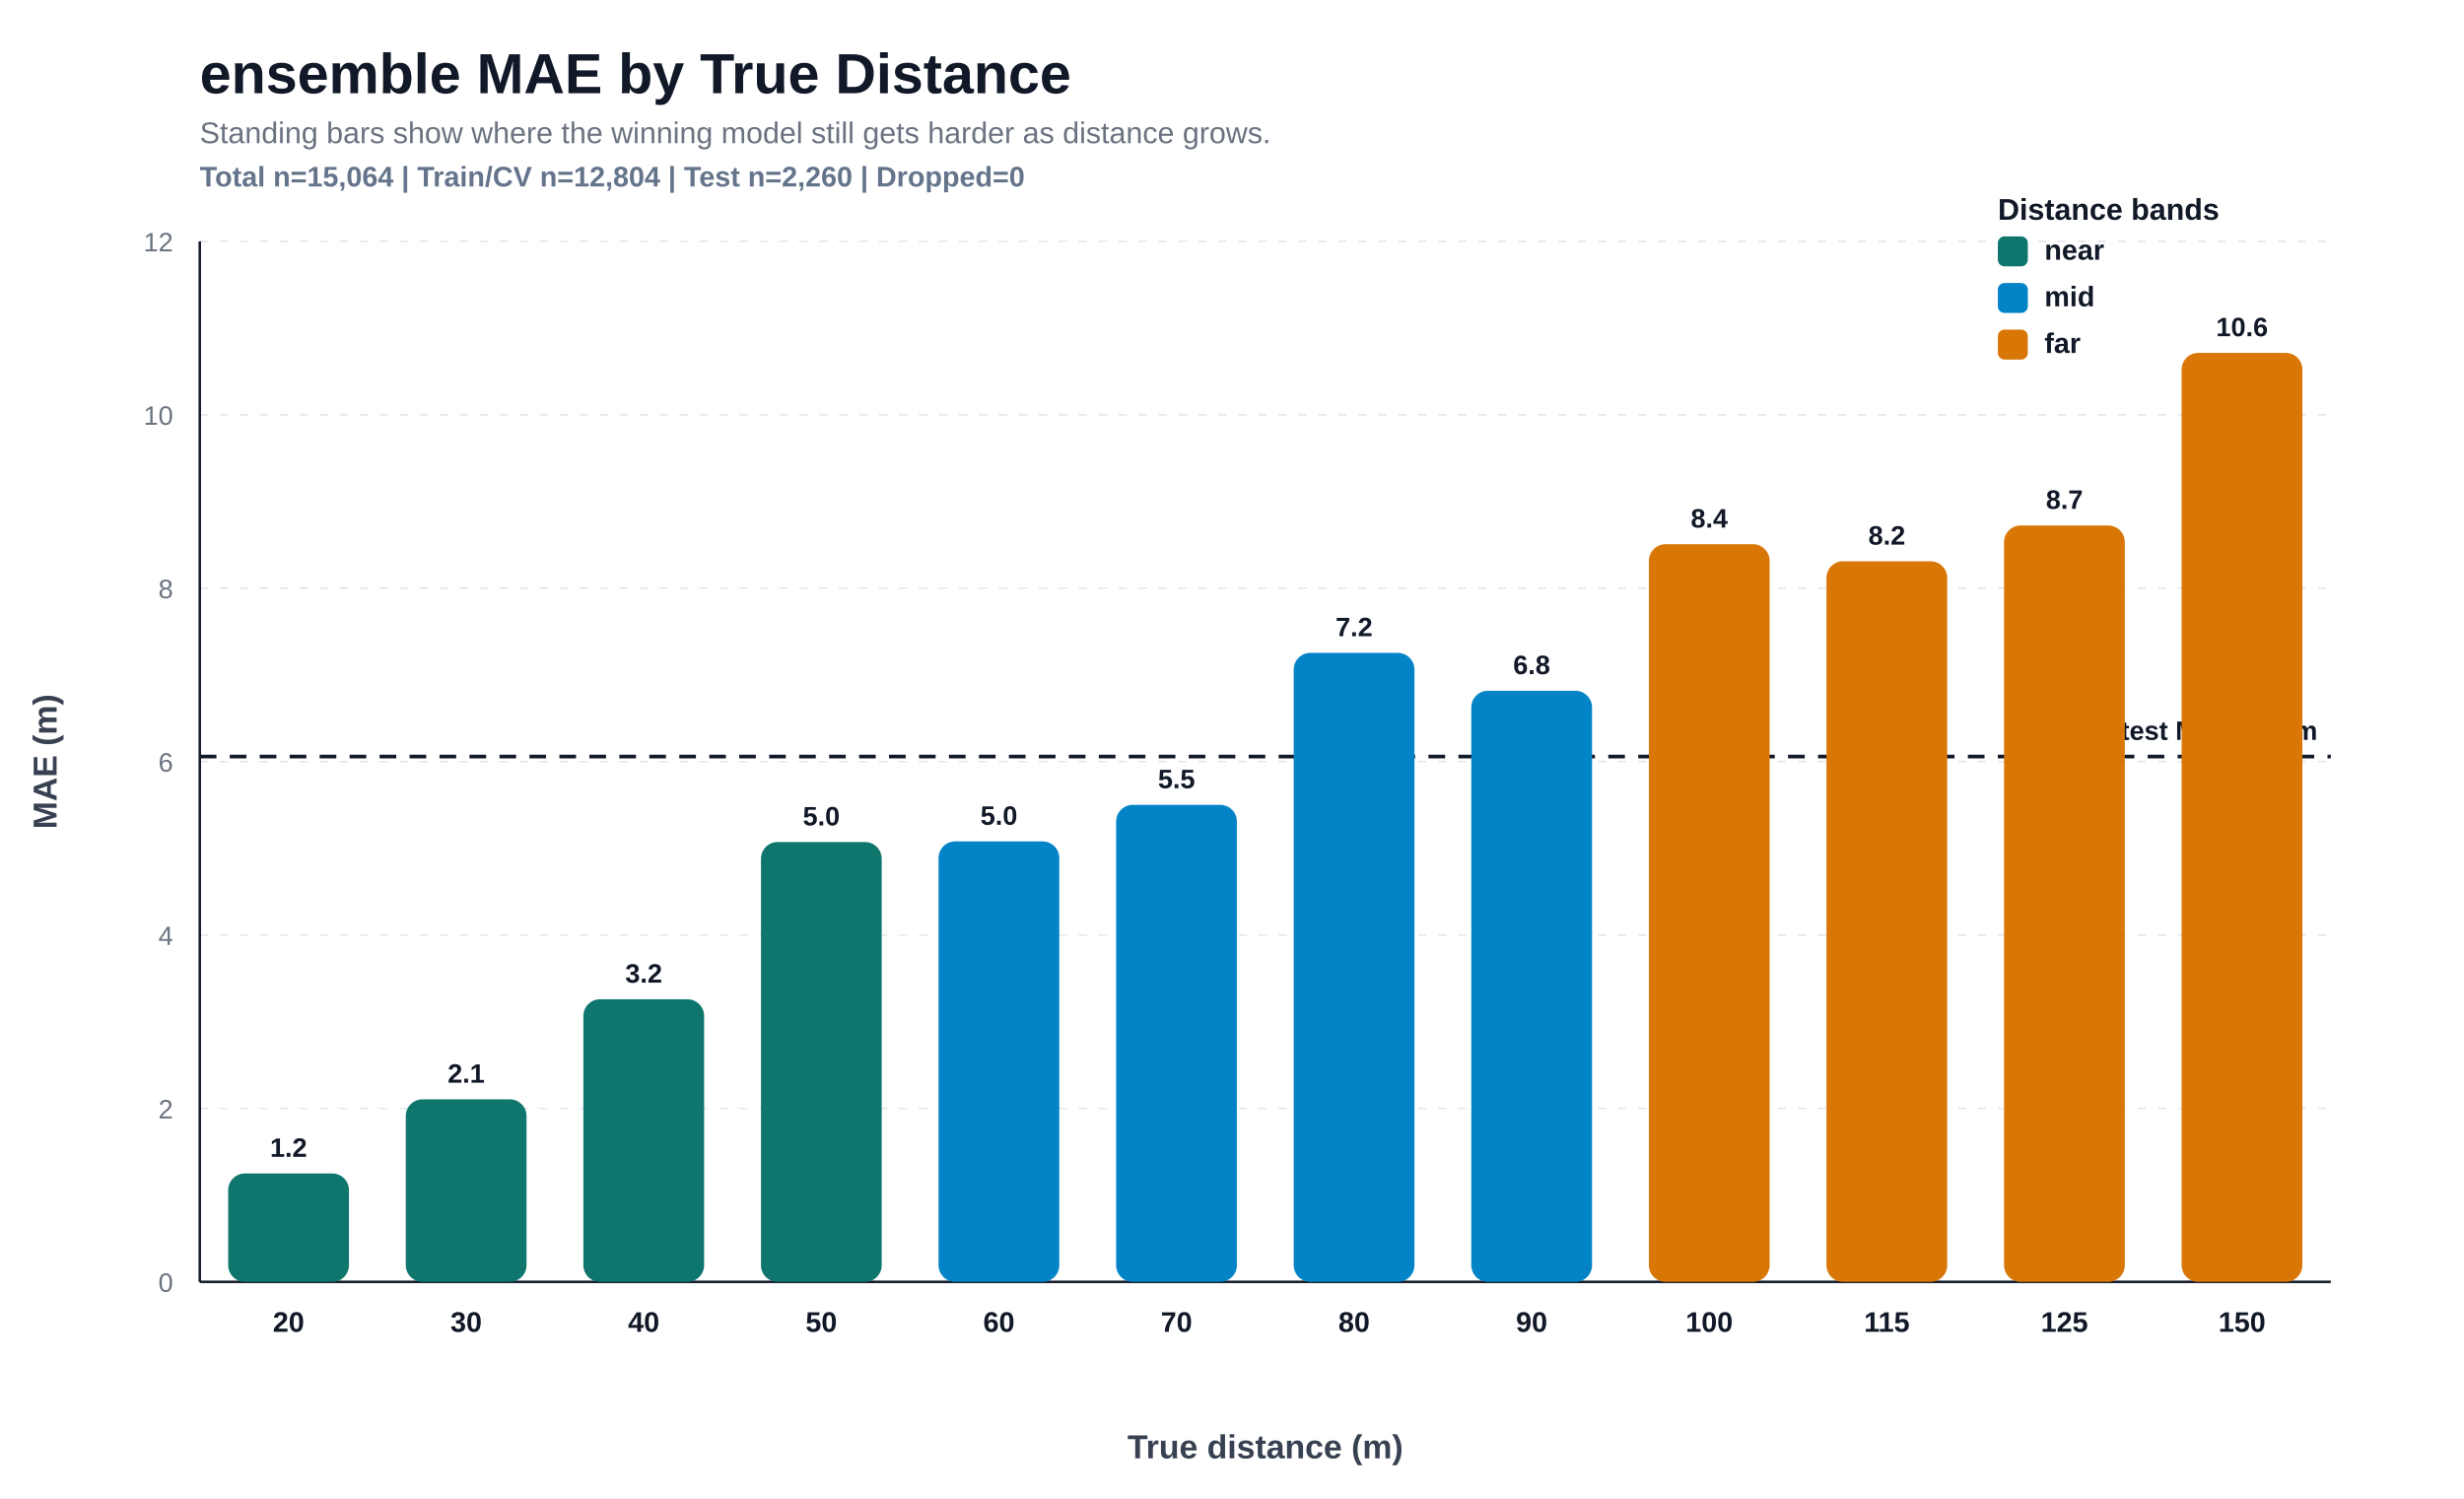
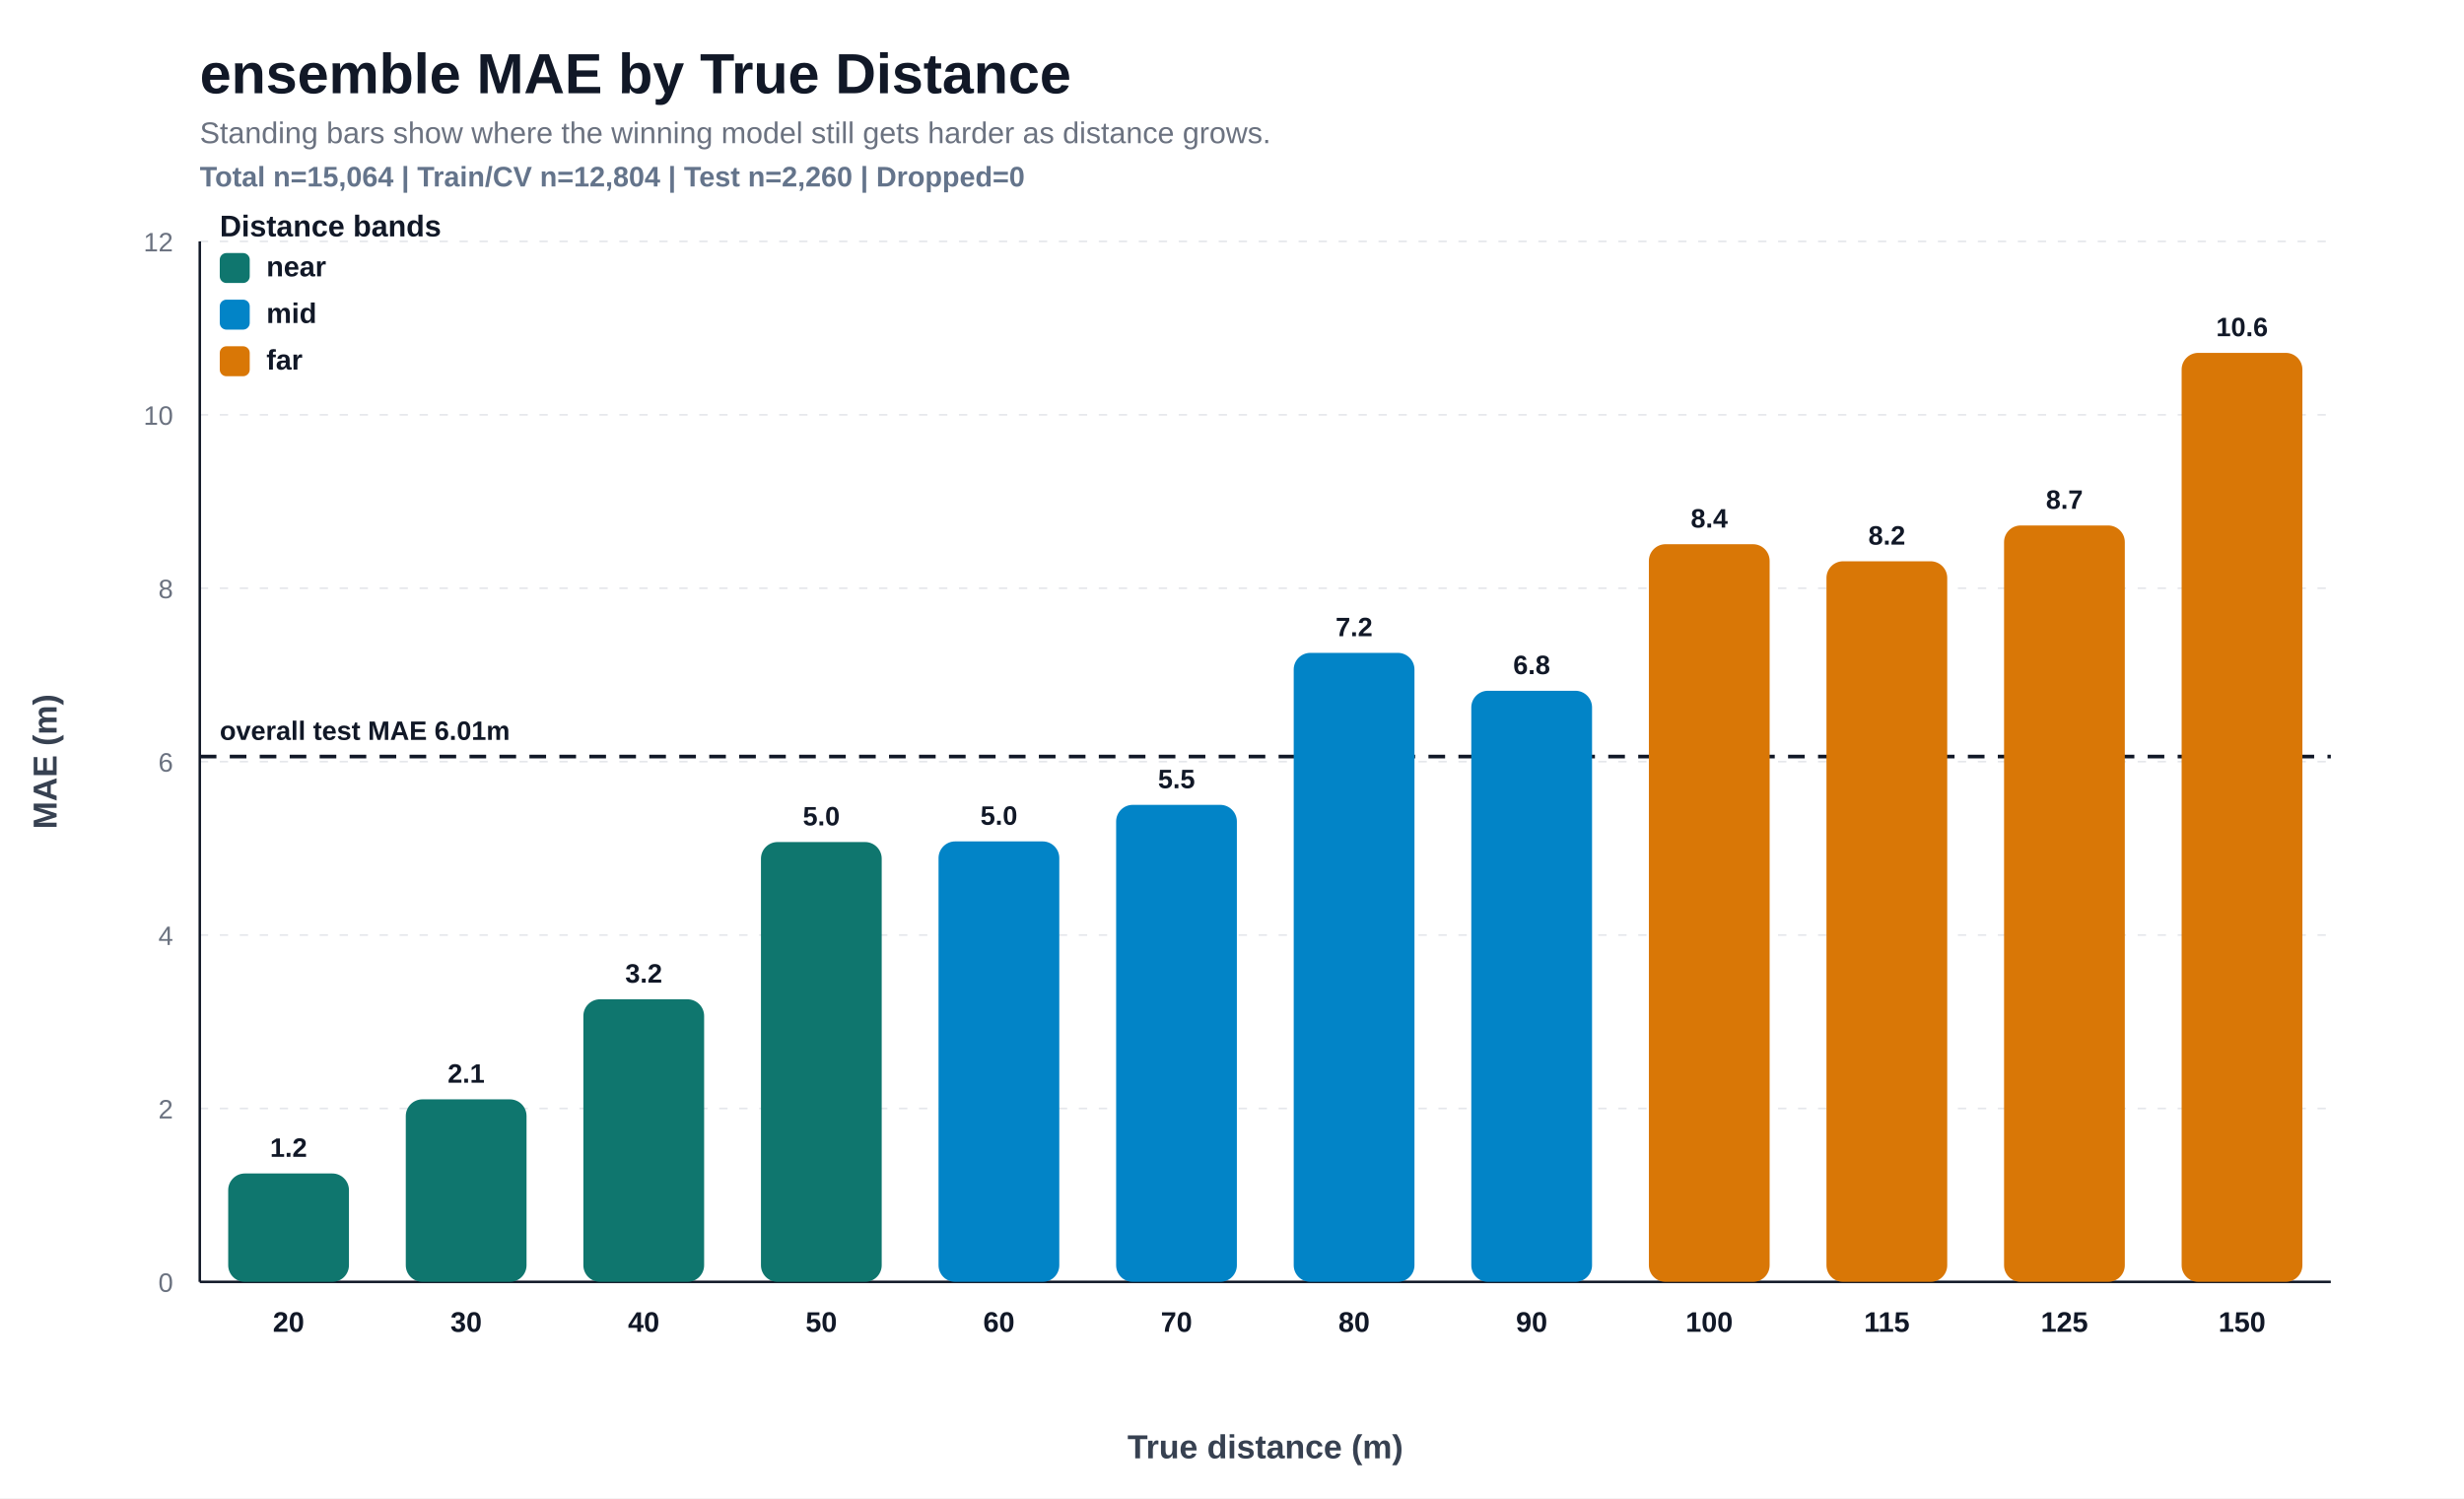
<svg xmlns="http://www.w3.org/2000/svg" width="1480" height="900" viewBox="0 0 1480 900">
  <rect x="0" y="0" width="1480" height="900" rx="0" fill="#ffffff" />
  <text x="120" y="56" font-family="Arial, Helvetica, sans-serif" font-size="34" font-weight="700" fill="#111827" text-anchor="start">ensemble MAE by True Distance</text>
  <text x="120" y="86" font-family="Arial, Helvetica, sans-serif" font-size="18" font-weight="400" fill="#6b7280" text-anchor="start">Standing bars show where the winning model still gets harder as distance grows.</text>
  <text x="120" y="112" font-family="Arial, Helvetica, sans-serif" font-size="17" font-weight="700" fill="#64748b" text-anchor="start">Total n=15,064 | Train/CV n=12,804 | Test n=2,260 | Dropped=0</text>
  <text x="760.0" y="876" font-family="Arial, Helvetica, sans-serif" font-size="20" font-weight="700" fill="#374151" text-anchor="middle">True distance (m)</text>
  <text x="34" y="457.5" font-family="Arial, Helvetica, sans-serif" font-size="20" font-weight="700" fill="#374151" text-anchor="middle" transform="rotate(-90 34 457.5)">MAE (m)</text>
  <line x1="120" y1="770.0" x2="1400" y2="770.0" stroke="#e5e7eb" stroke-width="1.0" stroke-dasharray="5 7" />
  <text x="104" y="776.0" font-family="Arial, Helvetica, sans-serif" font-size="16" font-weight="400" fill="#6b7280" text-anchor="end">0</text>
  <line x1="120" y1="665.833" x2="1400" y2="665.833" stroke="#e5e7eb" stroke-width="1.0" stroke-dasharray="5 7" />
  <text x="104" y="671.833" font-family="Arial, Helvetica, sans-serif" font-size="16" font-weight="400" fill="#6b7280" text-anchor="end">2</text>
  <line x1="120" y1="561.667" x2="1400" y2="561.667" stroke="#e5e7eb" stroke-width="1.0" stroke-dasharray="5 7" />
  <text x="104" y="567.667" font-family="Arial, Helvetica, sans-serif" font-size="16" font-weight="400" fill="#6b7280" text-anchor="end">4</text>
  <line x1="120" y1="457.5" x2="1400" y2="457.5" stroke="#e5e7eb" stroke-width="1.0" stroke-dasharray="5 7" />
  <text x="104" y="463.5" font-family="Arial, Helvetica, sans-serif" font-size="16" font-weight="400" fill="#6b7280" text-anchor="end">6</text>
  <line x1="120" y1="353.333" x2="1400" y2="353.333" stroke="#e5e7eb" stroke-width="1.0" stroke-dasharray="5 7" />
  <text x="104" y="359.333" font-family="Arial, Helvetica, sans-serif" font-size="16" font-weight="400" fill="#6b7280" text-anchor="end">8</text>
  <line x1="120" y1="249.167" x2="1400" y2="249.167" stroke="#e5e7eb" stroke-width="1.0" stroke-dasharray="5 7" />
  <text x="104" y="255.167" font-family="Arial, Helvetica, sans-serif" font-size="16" font-weight="400" fill="#6b7280" text-anchor="end">10</text>
  <line x1="120" y1="145.0" x2="1400" y2="145.0" stroke="#e5e7eb" stroke-width="1.0" stroke-dasharray="5 7" />
  <text x="104" y="151.0" font-family="Arial, Helvetica, sans-serif" font-size="16" font-weight="400" fill="#6b7280" text-anchor="end">12</text>
  <line x1="120" y1="454.45" x2="1400" y2="454.45" stroke="#111827" stroke-width="2.2" stroke-dasharray="10 8" />
-   <text x="1392" y="444.45" font-family="Arial, Helvetica, sans-serif" font-size="16" font-weight="700" fill="#111827" text-anchor="end">overall test MAE 6.01m</text>
+   <text x="132" y="444.45" font-family="Arial, Helvetica, sans-serif" font-size="16" font-weight="700" fill="#111827" text-anchor="start">overall test MAE 6.01m</text>
  <line x1="120" y1="770" x2="1400" y2="770" stroke="#111827" stroke-width="1.5" />
  <line x1="120" y1="145" x2="120" y2="770" stroke="#111827" stroke-width="1.5" />
  <rect x="137.067" y="704.894" width="72.533" height="65.106" rx="10" fill="#0f766e" />
  <text x="173.333" y="694.894" font-family="Arial, Helvetica, sans-serif" font-size="16" font-weight="700" fill="#111827" text-anchor="middle">1.2</text>
  <text x="173.333" y="800" font-family="Arial, Helvetica, sans-serif" font-size="17" font-weight="600" fill="#111827" text-anchor="middle">20</text>
  <rect x="243.733" y="660.37" width="72.533" height="109.63" rx="10" fill="#0f766e" />
  <text x="280.0" y="650.37" font-family="Arial, Helvetica, sans-serif" font-size="16" font-weight="700" fill="#111827" text-anchor="middle">2.1</text>
  <text x="280.0" y="800" font-family="Arial, Helvetica, sans-serif" font-size="17" font-weight="600" fill="#111827" text-anchor="middle">30</text>
  <rect x="350.4" y="600.266" width="72.533" height="169.734" rx="10" fill="#0f766e" />
  <text x="386.667" y="590.266" font-family="Arial, Helvetica, sans-serif" font-size="16" font-weight="700" fill="#111827" text-anchor="middle">3.2</text>
  <text x="386.667" y="800" font-family="Arial, Helvetica, sans-serif" font-size="17" font-weight="600" fill="#111827" text-anchor="middle">40</text>
  <rect x="457.067" y="505.803" width="72.533" height="264.197" rx="10" fill="#0f766e" />
  <text x="493.333" y="495.803" font-family="Arial, Helvetica, sans-serif" font-size="16" font-weight="700" fill="#111827" text-anchor="middle">5.0</text>
  <text x="493.333" y="800" font-family="Arial, Helvetica, sans-serif" font-size="17" font-weight="600" fill="#111827" text-anchor="middle">50</text>
  <rect x="563.733" y="505.424" width="72.533" height="264.576" rx="10" fill="#0284c7" />
  <text x="600.0" y="495.424" font-family="Arial, Helvetica, sans-serif" font-size="16" font-weight="700" fill="#111827" text-anchor="middle">5.0</text>
  <text x="600.0" y="800" font-family="Arial, Helvetica, sans-serif" font-size="17" font-weight="600" fill="#111827" text-anchor="middle">60</text>
  <rect x="670.4" y="483.465" width="72.533" height="286.535" rx="10" fill="#0284c7" />
  <text x="706.667" y="473.465" font-family="Arial, Helvetica, sans-serif" font-size="16" font-weight="700" fill="#111827" text-anchor="middle">5.5</text>
  <text x="706.667" y="800" font-family="Arial, Helvetica, sans-serif" font-size="17" font-weight="600" fill="#111827" text-anchor="middle">70</text>
  <rect x="777.067" y="392.168" width="72.533" height="377.832" rx="10" fill="#0284c7" />
  <text x="813.333" y="382.168" font-family="Arial, Helvetica, sans-serif" font-size="16" font-weight="700" fill="#111827" text-anchor="middle">7.2</text>
  <text x="813.333" y="800" font-family="Arial, Helvetica, sans-serif" font-size="17" font-weight="600" fill="#111827" text-anchor="middle">80</text>
  <rect x="883.733" y="414.939" width="72.533" height="355.061" rx="10" fill="#0284c7" />
  <text x="920.0" y="404.939" font-family="Arial, Helvetica, sans-serif" font-size="16" font-weight="700" fill="#111827" text-anchor="middle">6.8</text>
  <text x="920.0" y="800" font-family="Arial, Helvetica, sans-serif" font-size="17" font-weight="600" fill="#111827" text-anchor="middle">90</text>
  <rect x="990.4" y="326.903" width="72.533" height="443.097" rx="10" fill="#d97706" />
  <text x="1026.667" y="316.903" font-family="Arial, Helvetica, sans-serif" font-size="16" font-weight="700" fill="#111827" text-anchor="middle">8.4</text>
  <text x="1026.667" y="800" font-family="Arial, Helvetica, sans-serif" font-size="17" font-weight="600" fill="#111827" text-anchor="middle">100</text>
  <rect x="1097.067" y="337.152" width="72.533" height="432.848" rx="10" fill="#d97706" />
  <text x="1133.333" y="327.152" font-family="Arial, Helvetica, sans-serif" font-size="16" font-weight="700" fill="#111827" text-anchor="middle">8.2</text>
  <text x="1133.333" y="800" font-family="Arial, Helvetica, sans-serif" font-size="17" font-weight="600" fill="#111827" text-anchor="middle">115</text>
  <rect x="1203.733" y="315.643" width="72.533" height="454.357" rx="10" fill="#d97706" />
  <text x="1240.0" y="305.643" font-family="Arial, Helvetica, sans-serif" font-size="16" font-weight="700" fill="#111827" text-anchor="middle">8.7</text>
  <text x="1240.0" y="800" font-family="Arial, Helvetica, sans-serif" font-size="17" font-weight="600" fill="#111827" text-anchor="middle">125</text>
  <rect x="1310.4" y="211.964" width="72.533" height="558.036" rx="10" fill="#d97706" />
  <text x="1346.667" y="201.964" font-family="Arial, Helvetica, sans-serif" font-size="16" font-weight="700" fill="#111827" text-anchor="middle">10.6</text>
  <text x="1346.667" y="800" font-family="Arial, Helvetica, sans-serif" font-size="17" font-weight="600" fill="#111827" text-anchor="middle">150</text>
-   <text x="1200" y="132" font-family="Arial, Helvetica, sans-serif" font-size="18" font-weight="700" fill="#111827" text-anchor="start">Distance bands</text>
-   <rect x="1200" y="142" width="18" height="18" rx="4" fill="#0f766e" />
-   <text x="1228" y="156" font-family="Arial, Helvetica, sans-serif" font-size="17" font-weight="600" fill="#111827" text-anchor="start">near</text>
-   <rect x="1200" y="170" width="18" height="18" rx="4" fill="#0284c7" />
-   <text x="1228" y="184" font-family="Arial, Helvetica, sans-serif" font-size="17" font-weight="600" fill="#111827" text-anchor="start">mid</text>
-   <rect x="1200" y="198" width="18" height="18" rx="4" fill="#d97706" />
-   <text x="1228" y="212" font-family="Arial, Helvetica, sans-serif" font-size="17" font-weight="600" fill="#111827" text-anchor="start">far</text>
+   <text x="132" y="142" font-family="Arial, Helvetica, sans-serif" font-size="18" font-weight="700" fill="#111827" text-anchor="start">Distance bands</text>
+   <rect x="132" y="152" width="18" height="18" rx="4" fill="#0f766e" />
+   <text x="160" y="166" font-family="Arial, Helvetica, sans-serif" font-size="17" font-weight="600" fill="#111827" text-anchor="start">near</text>
+   <rect x="132" y="180" width="18" height="18" rx="4" fill="#0284c7" />
+   <text x="160" y="194" font-family="Arial, Helvetica, sans-serif" font-size="17" font-weight="600" fill="#111827" text-anchor="start">mid</text>
+   <rect x="132" y="208" width="18" height="18" rx="4" fill="#d97706" />
+   <text x="160" y="222" font-family="Arial, Helvetica, sans-serif" font-size="17" font-weight="600" fill="#111827" text-anchor="start">far</text>
</svg>
